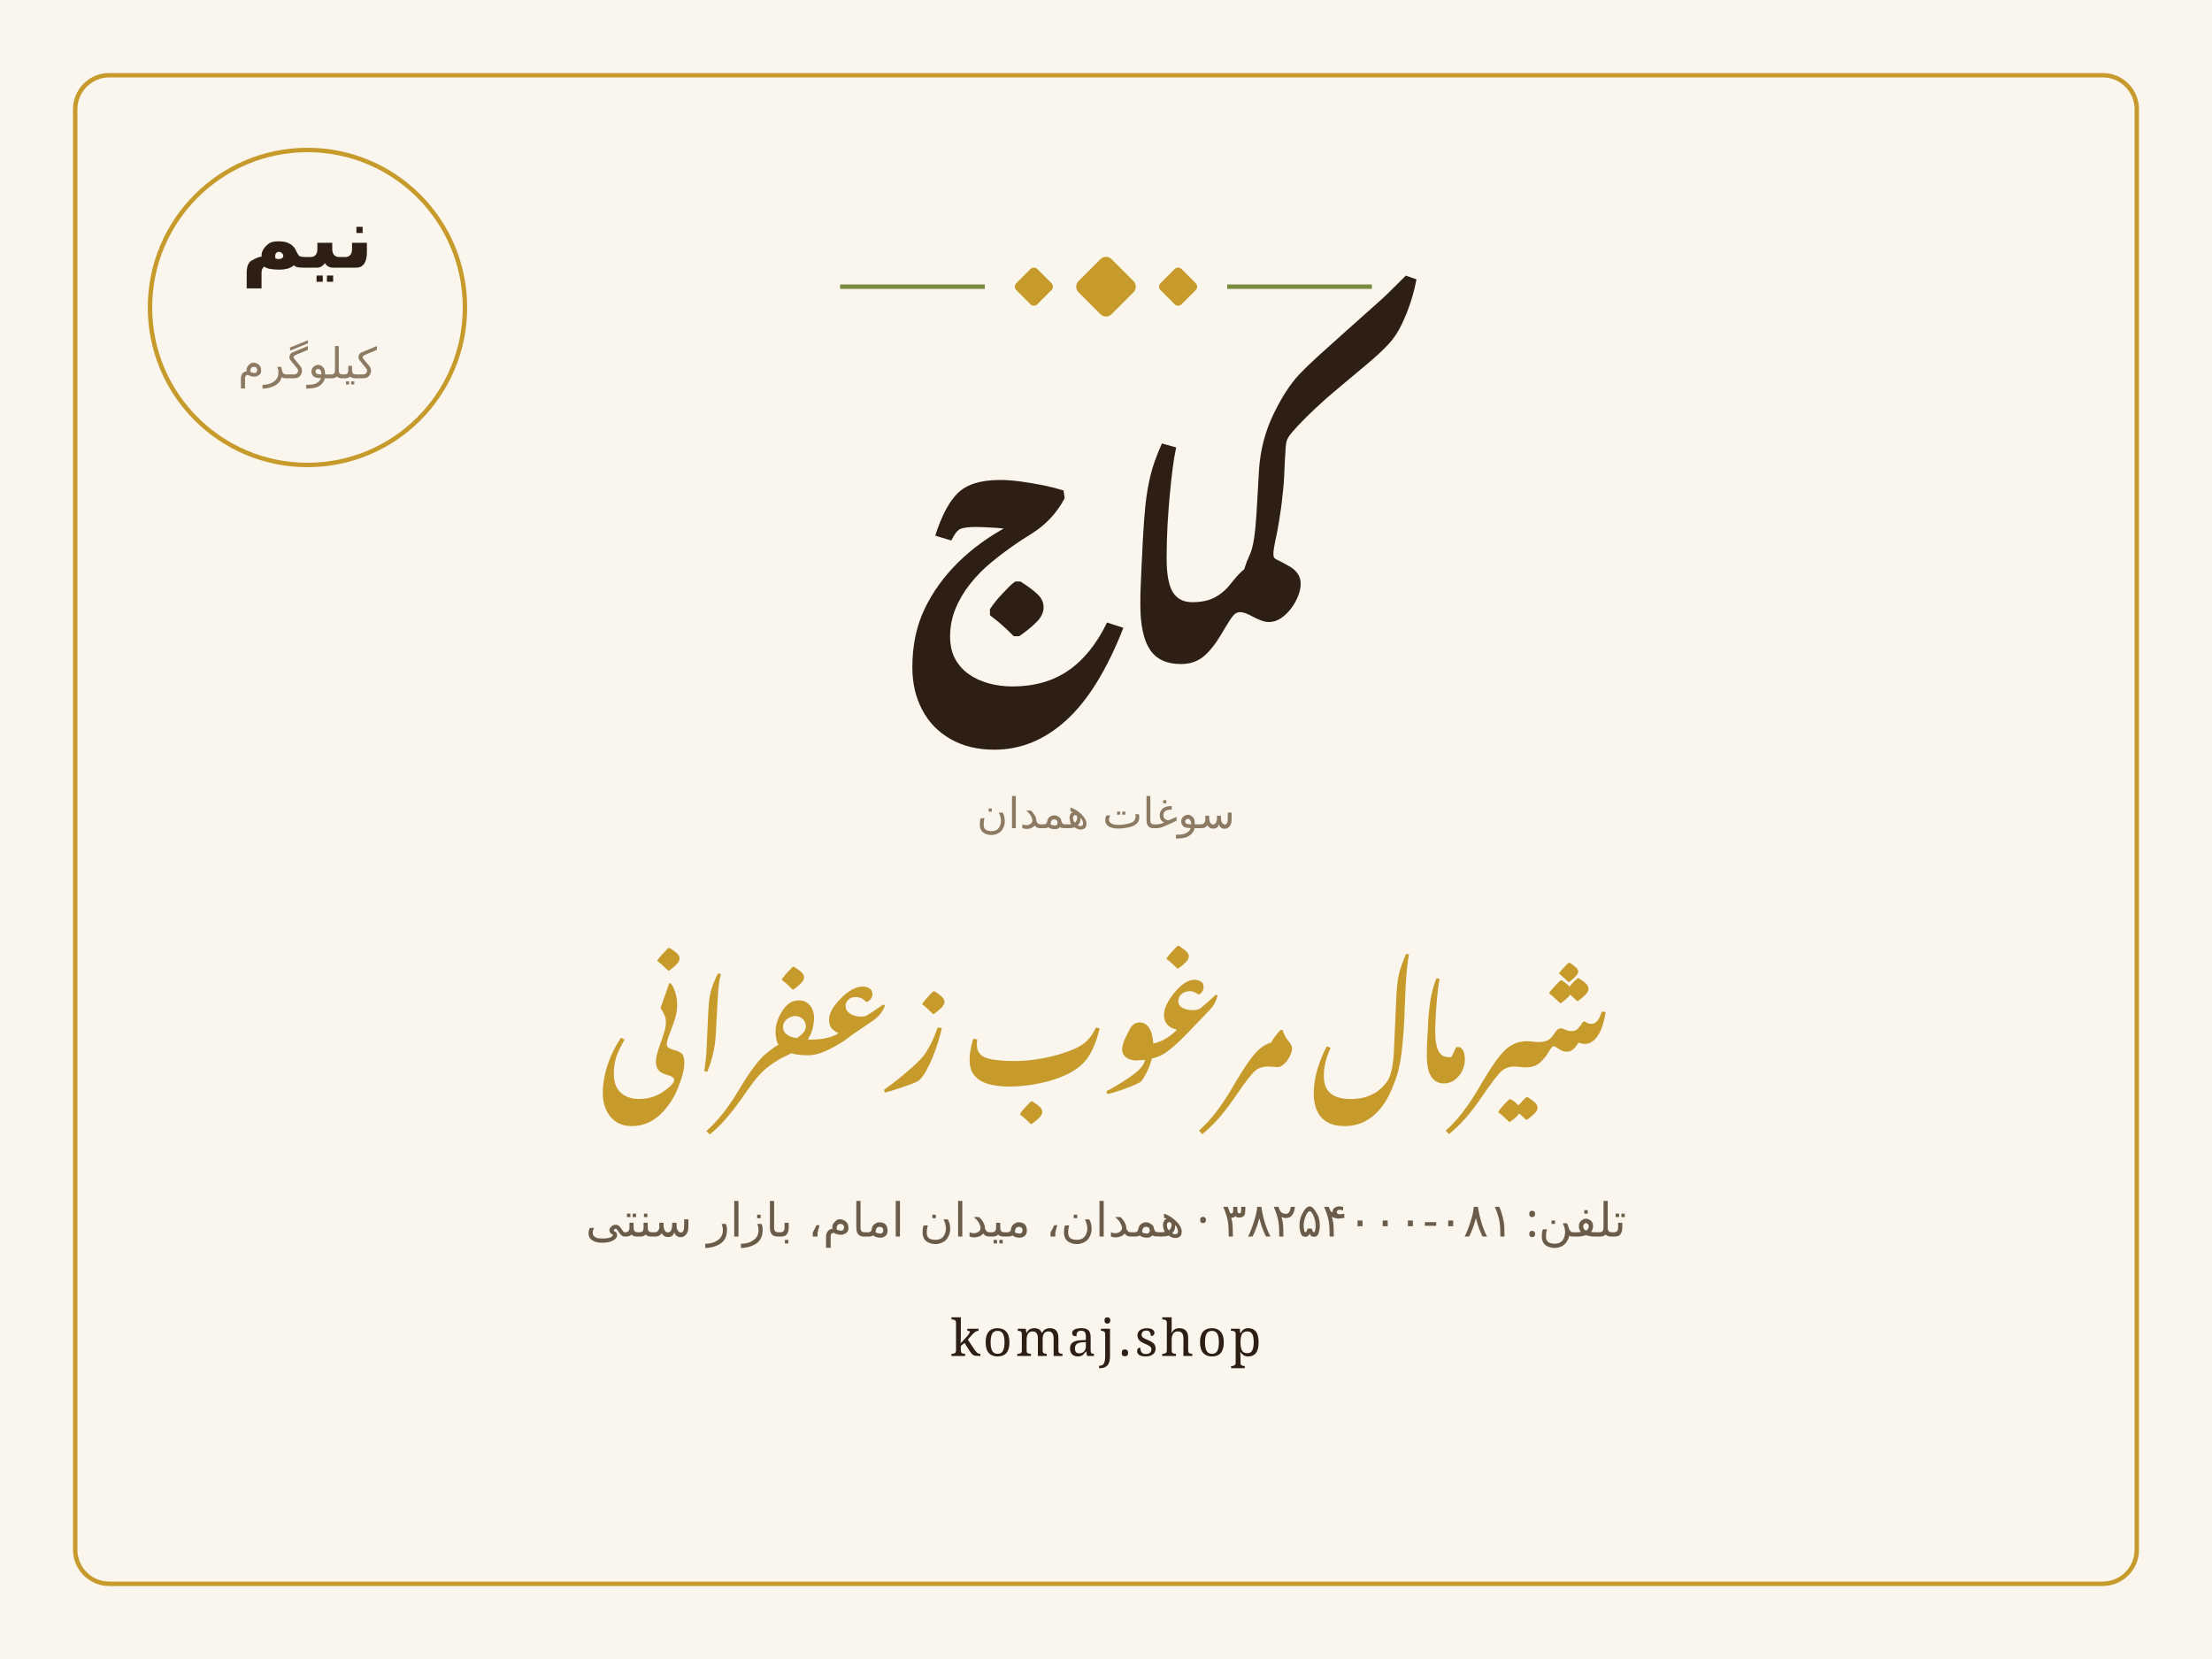
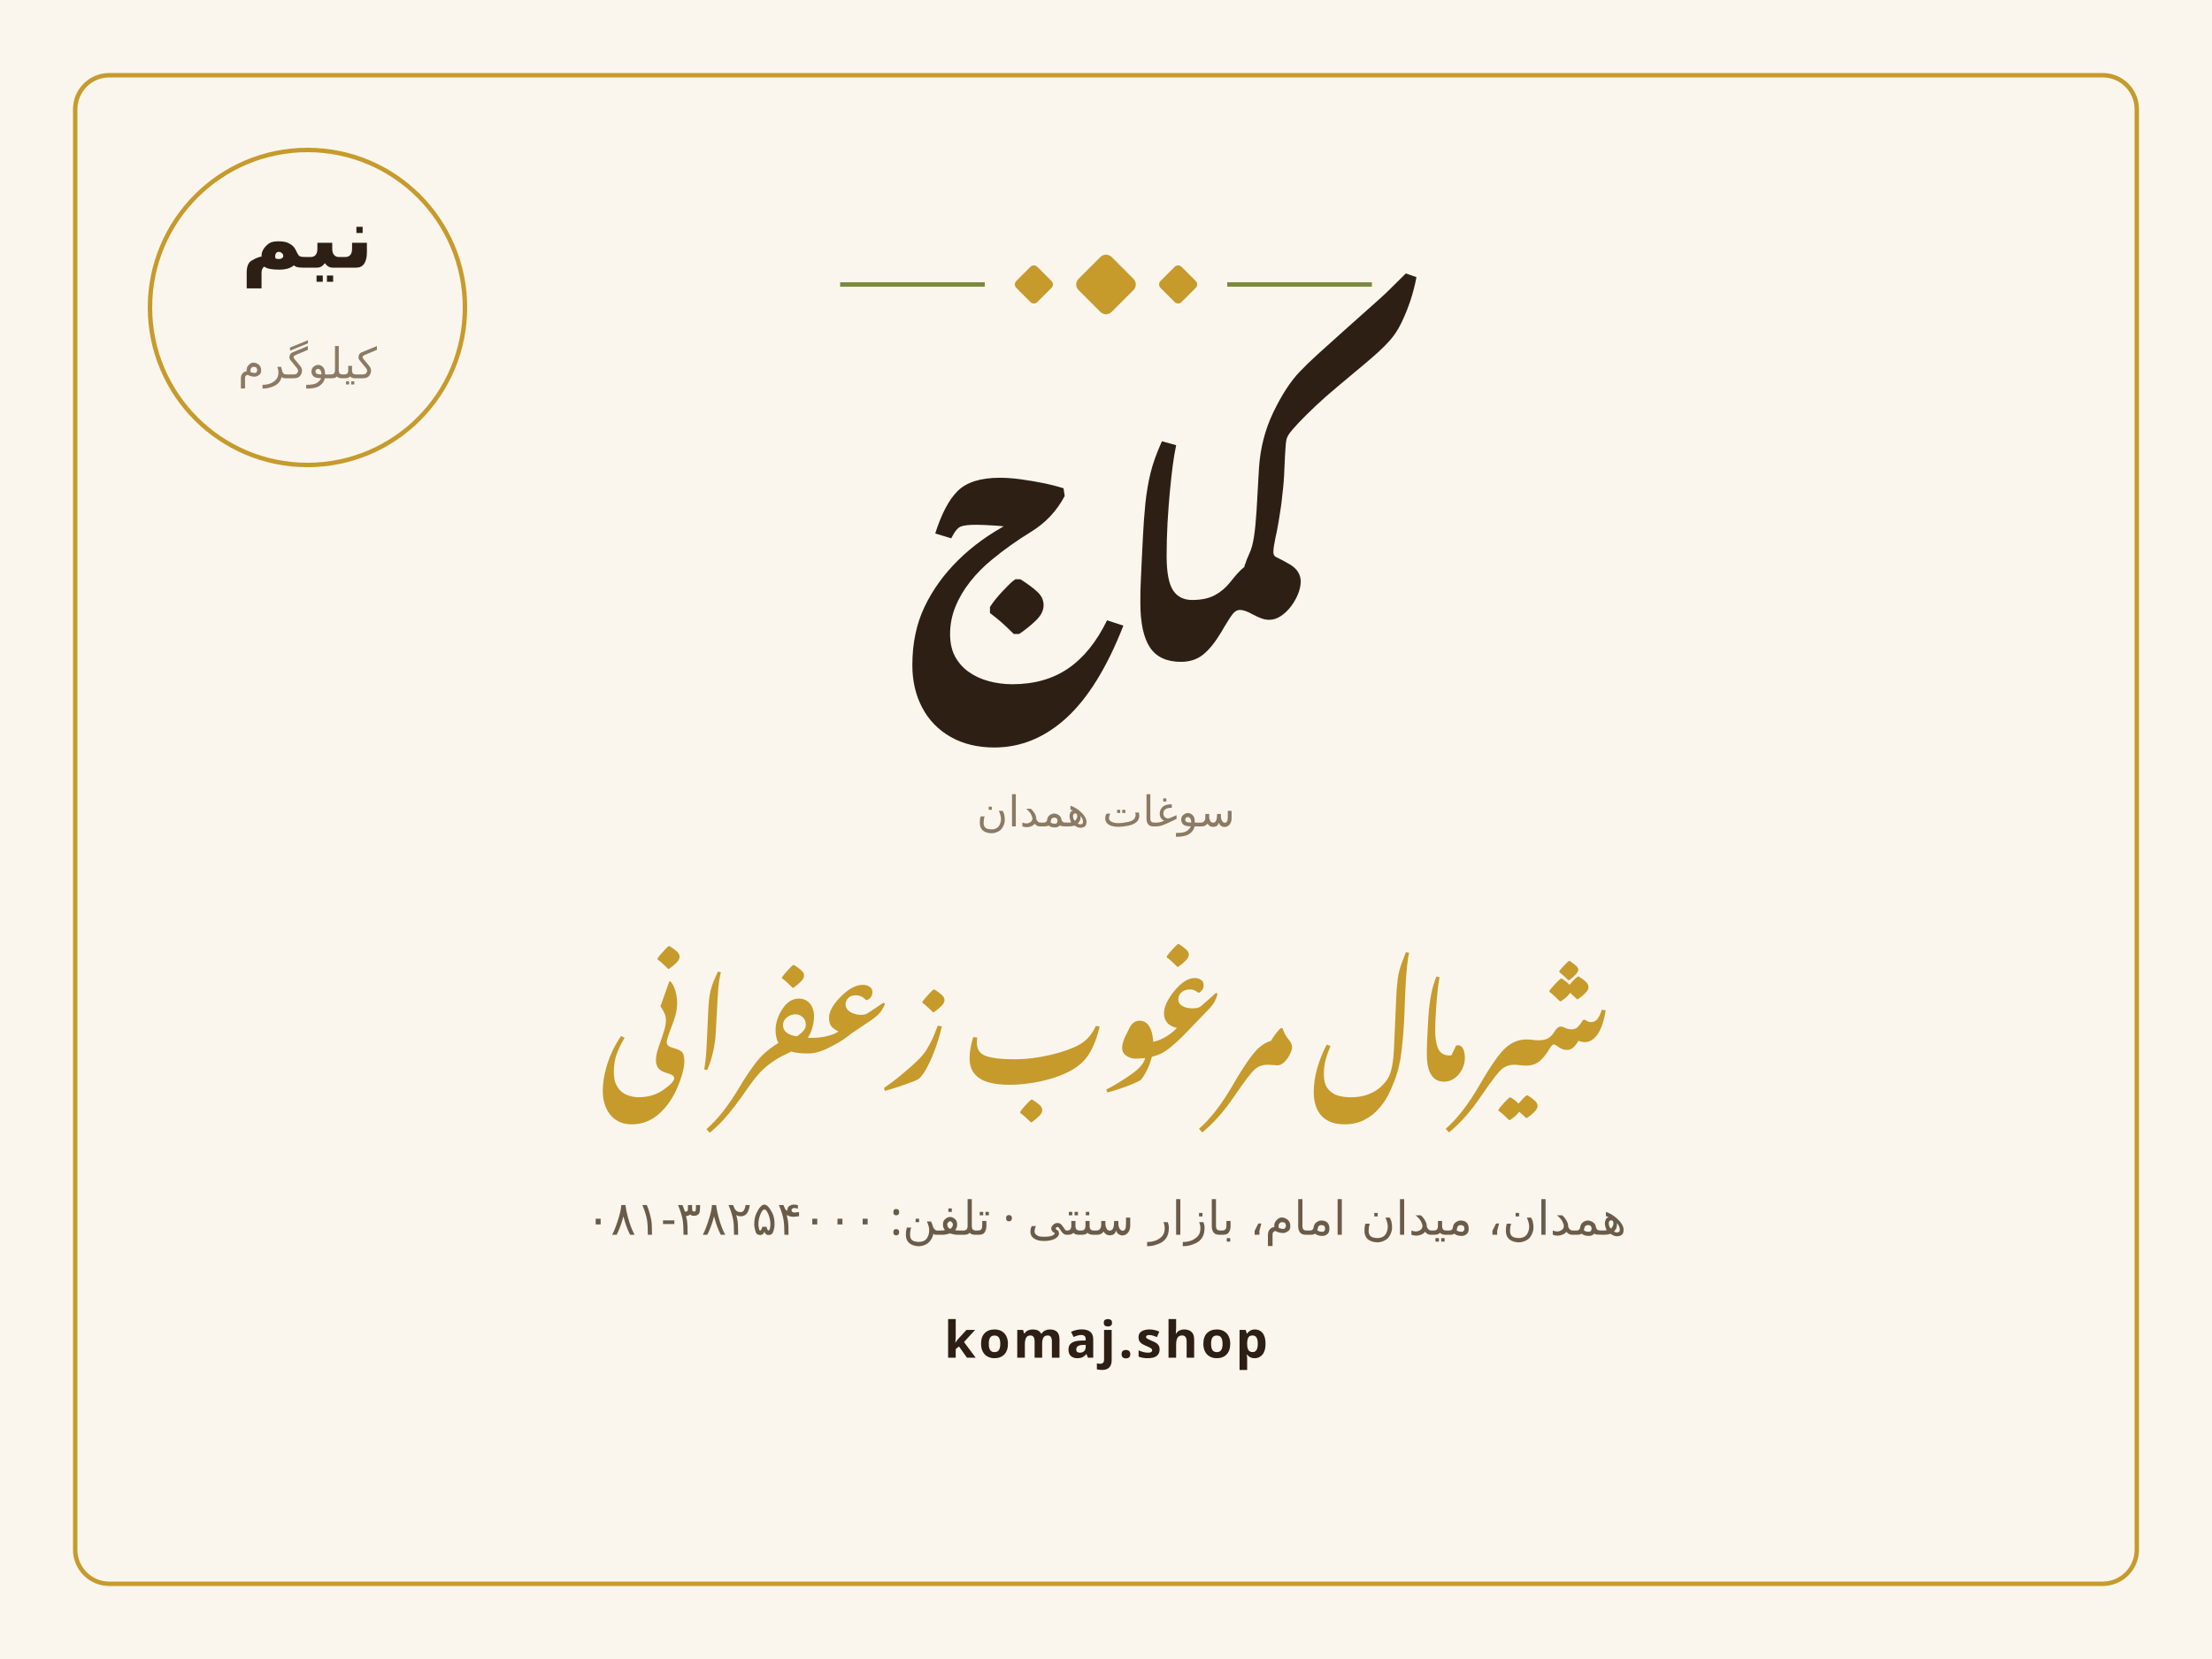
<svg xmlns="http://www.w3.org/2000/svg" width="200mm" height="150mm" viewBox="0 0 500 375">
  <rect width="500" height="375" fill="#FAF6EE" />
  <rect x="17.0" y="17.0" width="466.0" height="341.0" rx="7.7" fill="none" stroke="#C79A2C" stroke-width="1" />
-   <rect x="189.9" y="64.3" width="32.7" height="1.0" fill="#7A8B3D" />
-   <rect x="277.4" y="64.3" width="32.7" height="1.0" fill="#7A8B3D" />
-   <rect x="-3.37" y="-3.37" width="6.73" height="6.73" fill="#C79A2C" rx="1.1" transform="translate(233.7,64.8) rotate(45)" />
-   <rect x="-5.29" y="-5.29" width="10.58" height="10.58" fill="#C79A2C" rx="1.8" transform="translate(250.0,64.8) rotate(45)" />
-   <rect x="-3.37" y="-3.37" width="6.73" height="6.73" fill="#C79A2C" rx="1.1" transform="translate(266.3,64.8) rotate(45)" />
-   <text x="250.0" y="150.1" text-anchor="middle" font-family="'Noto Nastaliq Urdu', serif" font-size="51.9" fill="#2E1F14" font-weight="700" direction="rtl">کماج</text>
-   <text x="250.0" y="187.2" text-anchor="middle" font-family="'Vazirmatn', sans-serif" font-size="9.6" fill="#8C7A63" direction="rtl">سوغات همدان</text>
-   <text x="250.0" y="244.9" text-anchor="middle" font-family="'Noto Nastaliq Urdu', serif" font-size="26.0" fill="#C79A2C" direction="rtl">شیرمال مرغوب زعفرانی</text>
-   <text x="250.0" y="279.5" text-anchor="middle" font-family="'Vazirmatn', sans-serif" font-size="10.6" fill="#6B5B49" direction="rtl">تلفن: ۰۸۱-۳۸۲۵۴۰۰۰ · همدان، میدان امام، بازار سنتی</text>
-   <text x="250.0" y="306.5" text-anchor="middle" font-family="'Marcellus', serif" font-size="11.5" fill="#2E1F14" letter-spacing="0.81">komaj.shop</text>
+   <rect x="277.4" y="63.8" width="32.7" height="1.0" fill="#7A8B3D" />
+   <rect x="189.9" y="63.8" width="32.7" height="1.0" fill="#7A8B3D" />
+   <rect x="-3.37" y="-3.37" width="6.73" height="6.73" fill="#C79A2C" rx="1.1" transform="translate(266.3,64.3) rotate(45)" />
+   <rect x="-5.29" y="-5.29" width="10.58" height="10.58" fill="#C79A2C" rx="1.8" transform="translate(250.0,64.3) rotate(45)" />
+   <rect x="-3.37" y="-3.37" width="6.73" height="6.73" fill="#C79A2C" rx="1.1" transform="translate(233.7,64.3) rotate(45)" />
+   <text x="250.0" y="149.6" text-anchor="middle" font-family="'Noto Nastaliq Urdu', serif" font-size="51.9" fill="#2E1F14" font-weight="700" direction="rtl">کماج</text>
+   <text x="250.0" y="186.8" text-anchor="middle" font-family="'Vazirmatn', sans-serif" font-size="9.6" fill="#8C7A63" direction="rtl">سوغات همدان</text>
+   <text x="250.0" y="244.5" text-anchor="middle" font-family="'Noto Nastaliq Urdu', serif" font-size="26.0" fill="#C79A2C" direction="rtl">شیرمال مرغوب زعفرانی</text>
+   <text x="250.0" y="279.1" text-anchor="middle" font-family="'Vazirmatn', sans-serif" font-size="10.6" fill="#6B5B49" direction="rtl">همدان، میدان امام، بازار سنتی · تلفن: ⁦۰۸۱-۳۸۲۵۴۰۰۰⁩</text>
+   <text x="250.0" y="306.9" text-anchor="middle" font-family="'Vazirmatn', sans-serif" font-size="11.5" fill="#2E1F14" font-weight="600" letter-spacing="0.69">komaj.shop</text>
  <circle cx="69.5" cy="69.5" r="35.6" fill="#FAF6EE" stroke="#C79A2C" stroke-width="1" />
  <text x="69.5" y="60.5" text-anchor="middle" font-family="'Vazirmatn', sans-serif" font-size="19.2" fill="#2E1F14" font-weight="800" direction="rtl">نیم</text>
  <text x="69.5" y="85.5" text-anchor="middle" font-family="'Vazirmatn', sans-serif" font-size="9.6" fill="#8C7A63" direction="rtl">کیلوگرم</text>
</svg>
